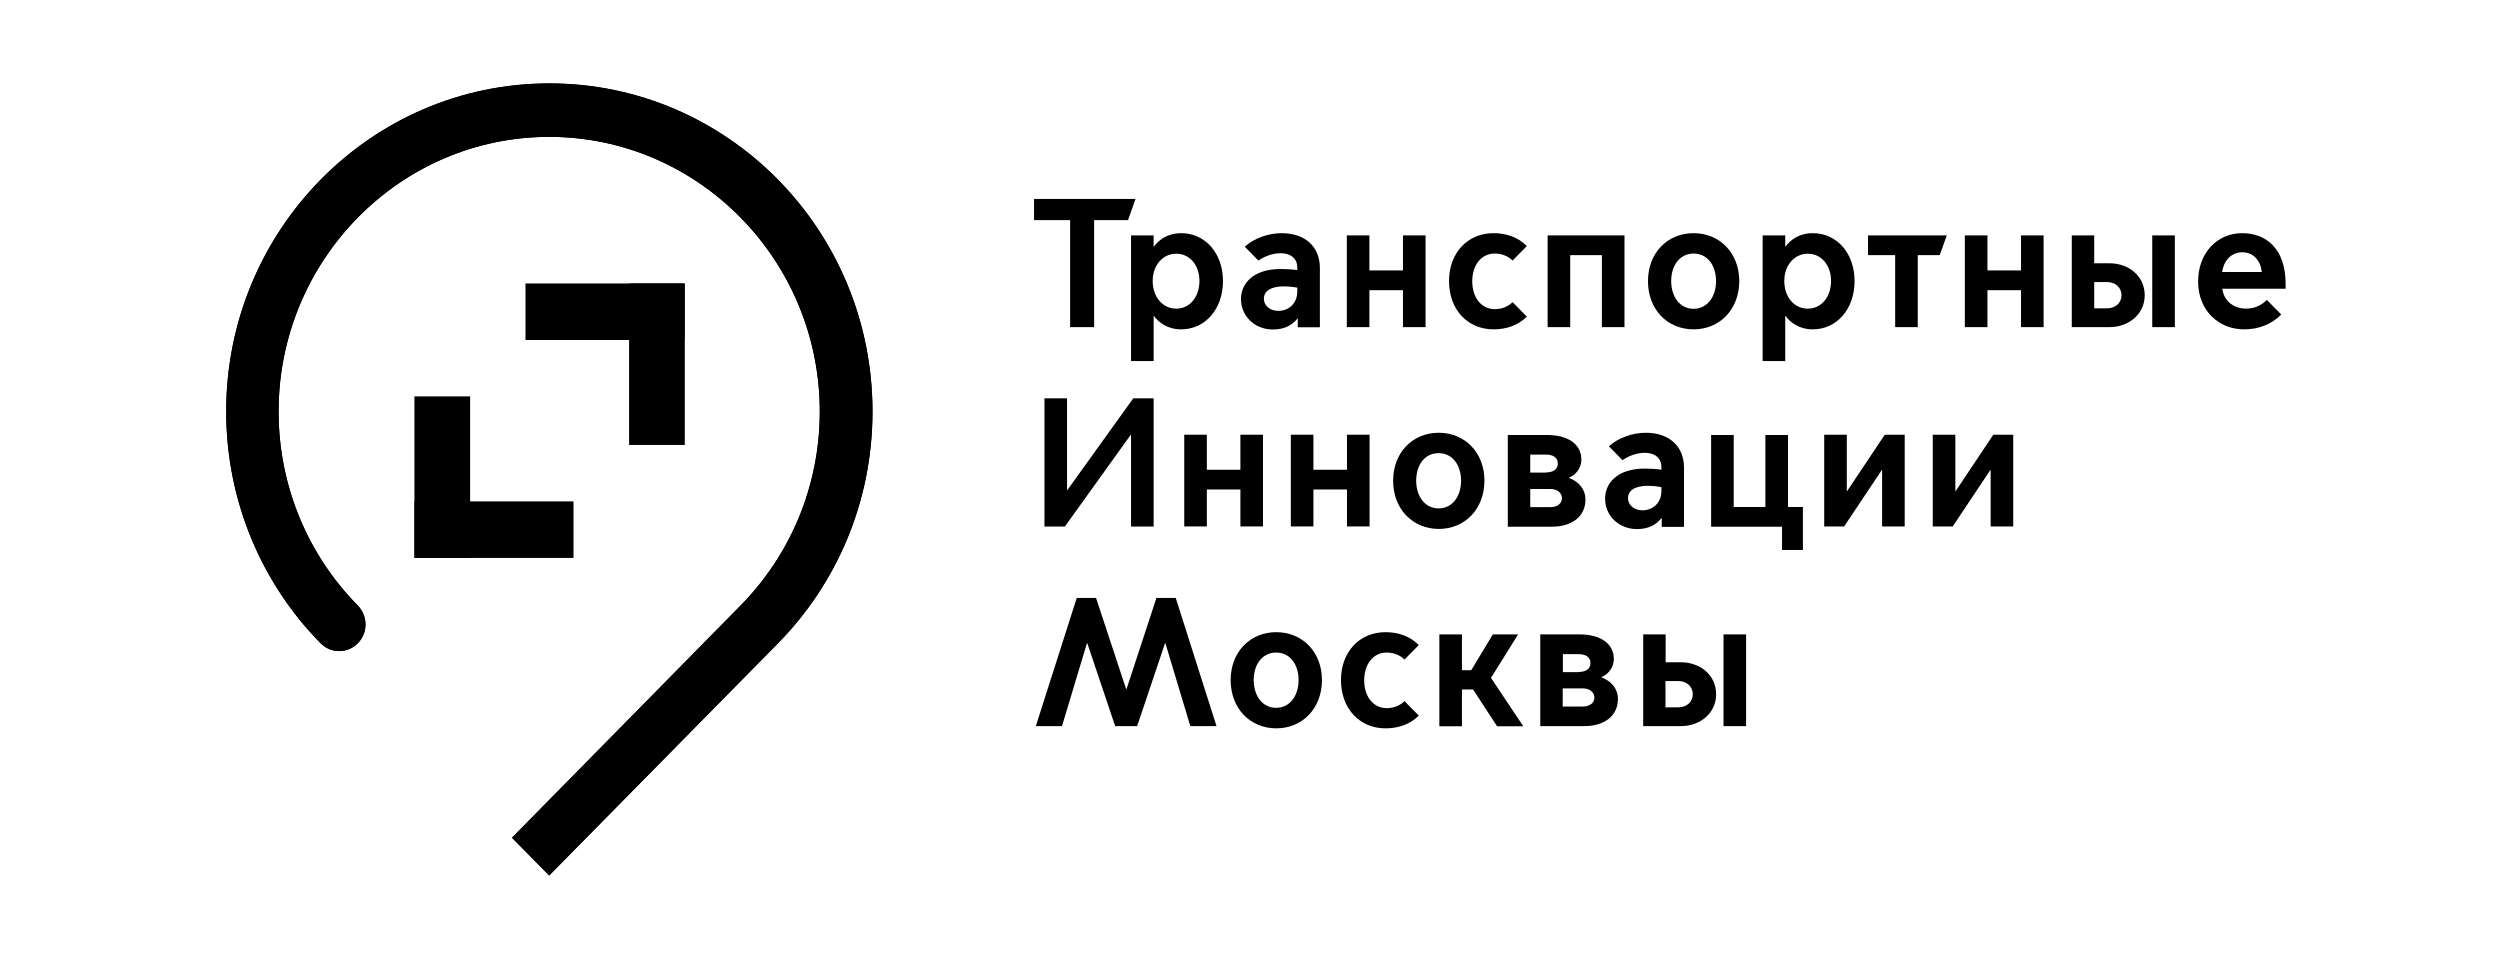
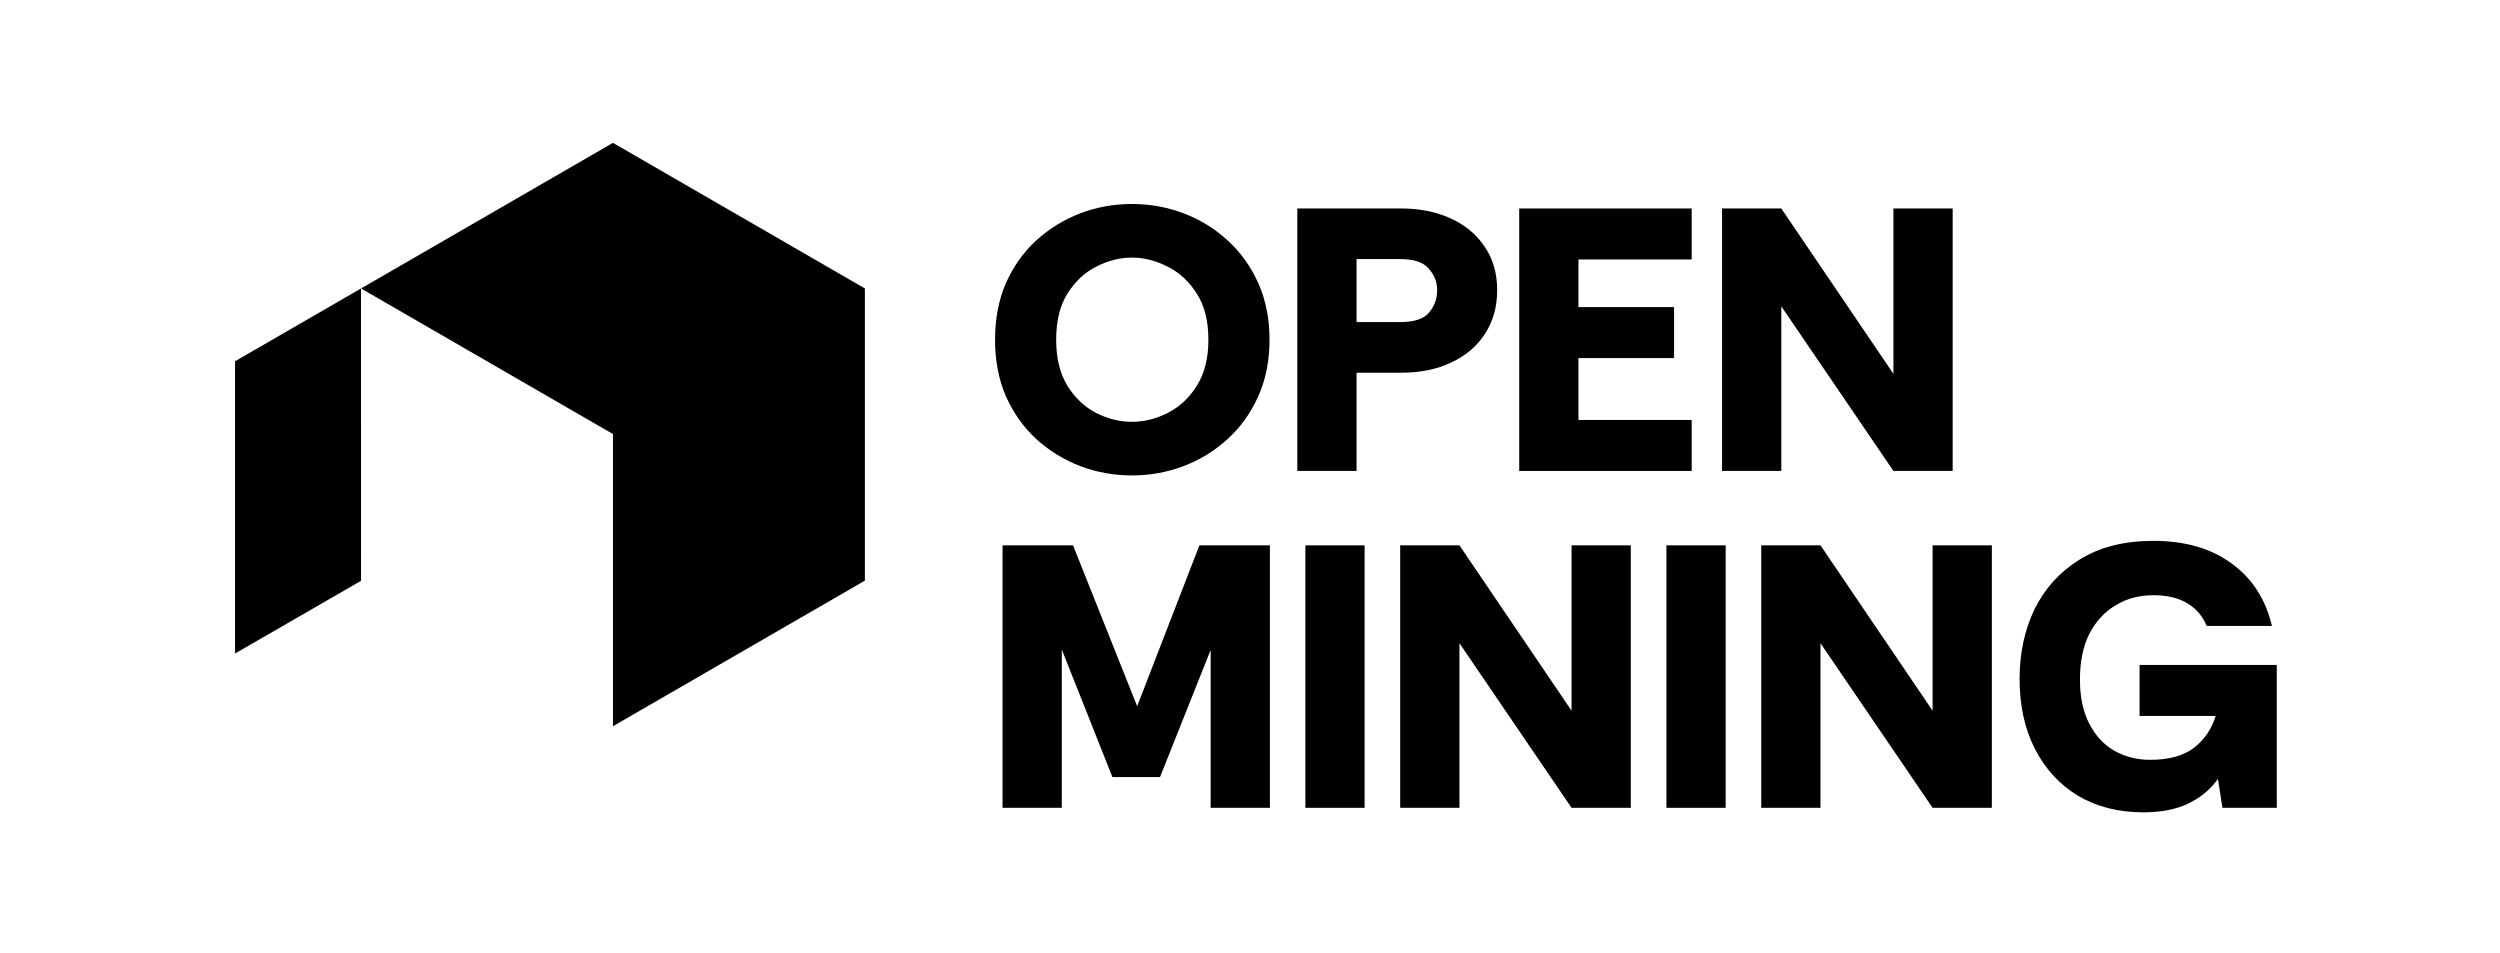
<svg xmlns="http://www.w3.org/2000/svg" preserveAspectRatio="none" overflow="visible" style="display: block;" width="210" height="80" viewBox="0 0 210 80" fill="none">
-   <g id="Frame 1948759594">
+   <g id="Frame 1948759598">
    <g id="Vector">
-       <path d="M86.859 18.49V16.711H95.385L94.752 18.49H91.906V27.48H89.89V18.49H86.859Z" fill="black" />
-       <path d="M96.905 30.328H95.008V19.773H96.905V20.71H96.932C97.327 20.161 98.065 19.586 99.224 19.586C101.227 19.586 102.73 21.258 102.73 23.613C102.73 25.967 101.227 27.666 99.224 27.666C98.078 27.666 97.327 27.09 96.932 26.542H96.905V30.328ZM98.803 25.927C99.949 25.927 100.753 24.937 100.753 23.599C100.753 22.288 99.949 21.312 98.803 21.312C97.657 21.312 96.826 22.302 96.826 23.599C96.826 24.937 97.657 25.927 98.803 25.927Z" fill="black" />
-       <path d="M104.242 25.111C104.242 23.867 105.217 22.596 107.575 22.596C107.958 22.596 108.511 22.623 108.973 22.689V22.475C108.973 21.659 108.353 21.271 107.589 21.271C106.864 21.271 106.192 21.552 105.705 21.887L104.558 20.723C105.375 19.987 106.575 19.586 107.655 19.586C109.605 19.586 110.87 20.696 110.87 22.515V27.492H109.012V26.756H108.985C108.524 27.345 107.865 27.679 106.904 27.679C105.388 27.666 104.242 26.555 104.242 25.111ZM108.973 24.469V24.161C108.604 24.094 108.169 24.054 107.852 24.054C106.72 24.054 106.165 24.469 106.165 25.097C106.165 25.632 106.64 26.114 107.378 26.114C108.195 26.114 108.973 25.552 108.973 24.469Z" fill="black" />
-       <path d="M113.133 19.773H115.03V22.716H117.85V19.773H119.747V27.479H117.85V24.375H115.03V27.479H113.133V19.773Z" fill="black" />
-       <path d="M121.719 23.613C121.719 21.258 123.26 19.586 125.46 19.586C126.502 19.586 127.503 19.907 128.254 20.669L127.055 21.887C126.713 21.539 126.185 21.298 125.553 21.298C124.419 21.298 123.669 22.288 123.669 23.626C123.669 24.964 124.406 25.967 125.553 25.967C126.185 25.967 126.699 25.739 127.055 25.378L128.254 26.596C127.516 27.345 126.515 27.666 125.46 27.666C123.26 27.666 121.719 25.994 121.719 23.613Z" fill="black" />
-       <path d="M130 19.773H136.457V27.479H134.559V21.432H131.897V27.479H130V19.773Z" fill="black" />
-       <path d="M138.43 23.613C138.43 21.258 140.05 19.586 142.264 19.586C144.464 19.586 146.098 21.258 146.098 23.613C146.098 25.98 144.464 27.666 142.264 27.666C140.05 27.666 138.43 25.994 138.43 23.613ZM144.148 23.613C144.148 22.275 143.41 21.298 142.264 21.298C141.13 21.298 140.38 22.261 140.38 23.613C140.38 24.937 141.118 25.94 142.264 25.94C143.397 25.94 144.148 24.937 144.148 23.613Z" fill="black" />
-       <path d="M149.96 30.328H148.062V19.773H149.96V20.71H149.987C150.382 20.161 151.12 19.586 152.28 19.586C154.282 19.586 155.784 21.258 155.784 23.613C155.784 25.967 154.282 27.666 152.28 27.666C151.133 27.666 150.382 27.09 149.987 26.542H149.96V30.328ZM151.858 25.927C153.004 25.927 153.808 24.937 153.808 23.599C153.808 22.288 153.004 21.312 151.858 21.312C150.711 21.312 149.881 22.302 149.881 23.599C149.881 24.937 150.698 25.927 151.858 25.927Z" fill="black" />
-       <path d="M159.194 21.432H156.914V19.773H163.529L162.936 21.432H161.091V27.479H159.194V21.432Z" fill="black" />
-       <path d="M165.047 19.773H166.945V22.716H169.765V19.773H171.662V27.479H169.765V24.375H166.945V27.479H165.047V19.773Z" fill="black" />
-       <path d="M174.016 19.773H175.913V22.114H177.191C178.839 22.114 180.156 23.211 180.156 24.803C180.156 26.368 178.839 27.479 177.191 27.479H174.029V19.773H174.016ZM176.994 25.9C177.679 25.9 178.206 25.459 178.206 24.803C178.206 24.134 177.679 23.693 176.994 23.693H175.913V25.9H176.994ZM180.789 19.773H182.687V27.479H180.789V19.773Z" fill="black" />
-       <path d="M184.641 23.639C184.641 21.271 186.222 19.586 188.344 19.586C190.373 19.586 191.993 20.91 191.993 23.853V24.255H186.67C186.841 25.418 187.764 25.927 188.686 25.927C189.358 25.927 190.004 25.632 190.412 25.191L191.624 26.422C190.781 27.265 189.714 27.666 188.488 27.666C186.459 27.666 184.641 26.168 184.641 23.639ZM189.99 22.85C189.899 21.914 189.305 21.191 188.356 21.191C187.395 21.191 186.789 21.927 186.656 22.85H189.99Z" fill="black" />
-       <path d="M87.734 33.461H89.632V41.166H89.658L95.193 33.461H96.906V44.23H95.008V36.524H94.982L89.447 44.23H87.734V33.461Z" fill="black" />
-       <path d="M99.477 36.516H101.374V39.459H104.194V36.516H106.091V44.221H104.194V41.117H101.374V44.221H99.477V36.516Z" fill="black" />
-       <path d="M108.43 36.516H110.327V39.459H113.147V36.516H115.044V44.221H113.147V41.117H110.327V44.221H108.43V36.516Z" fill="black" />
-       <path d="M117.023 40.378C117.023 38.024 118.644 36.352 120.857 36.352C123.058 36.352 124.692 38.024 124.692 40.378C124.692 42.746 123.058 44.431 120.857 44.431C118.644 44.418 117.023 42.746 117.023 40.378ZM122.729 40.378C122.729 39.04 121.991 38.064 120.845 38.064C119.698 38.064 118.96 39.027 118.96 40.378C118.96 41.703 119.698 42.706 120.845 42.706C121.991 42.706 122.729 41.703 122.729 40.378Z" fill="black" />
-       <path d="M126.656 44.244V36.539H129.95C131.663 36.539 132.836 37.275 132.836 38.612C132.836 39.322 132.362 39.897 131.795 40.124V40.151C132.612 40.445 133.178 41.087 133.178 41.97C133.178 43.361 132.072 44.244 130.345 44.244H126.656ZM129.858 39.683C130.424 39.683 130.859 39.455 130.859 38.934C130.859 38.412 130.424 38.184 129.858 38.184H128.54V39.696H129.858V39.683ZM130.227 42.599C130.82 42.599 131.202 42.291 131.202 41.85C131.202 41.408 130.82 41.074 130.227 41.074H128.54V42.599H130.227Z" fill="black" />
-       <path d="M134.828 41.876C134.828 40.632 135.803 39.361 138.161 39.361C138.544 39.361 139.097 39.388 139.559 39.455V39.241C139.559 38.425 138.939 38.037 138.175 38.037C137.45 38.037 136.778 38.318 136.291 38.653L135.144 37.489C135.961 36.753 137.16 36.352 138.24 36.352C140.191 36.352 141.456 37.462 141.456 39.281V44.258H139.585V43.522H139.559C139.097 44.11 138.438 44.445 137.476 44.445C135.961 44.418 134.828 43.321 134.828 41.876ZM139.559 41.221V40.913C139.19 40.846 138.755 40.806 138.438 40.806C137.305 40.806 136.751 41.221 136.751 41.85C136.751 42.385 137.226 42.866 137.964 42.866C138.768 42.866 139.559 42.318 139.559 41.221Z" fill="black" />
-       <path d="M149.691 44.244H143.734V36.539H145.632V42.586H148.293V36.539H150.191V42.586H151.443V46.197H149.691V44.244Z" fill="black" />
-       <path d="M153.234 36.516H155.132V41.251H155.158L158.321 36.516H159.995V44.221H158.097V39.485H158.071L154.908 44.221H153.234V36.516Z" fill="black" />
-       <path d="M162.352 36.516H164.249V41.251H164.276L167.438 36.516H169.111V44.221H167.214V39.485H167.187L164.025 44.221H162.352V36.516Z" fill="black" />
-       <path d="M87.008 60.995L90.447 50.227H92.068L94.598 57.892H94.624L97.141 50.227H98.762L102.187 60.995H99.987L97.892 54.026H97.865L95.52 60.995H93.675L91.33 54.026H91.303L89.208 60.995H87.008Z" fill="black" />
-       <path d="M103.375 57.128C103.375 54.774 104.996 53.102 107.21 53.102C109.41 53.102 111.044 54.774 111.044 57.128C111.044 59.496 109.41 61.181 107.21 61.181C104.996 61.181 103.375 59.496 103.375 57.128ZM109.081 57.128C109.081 55.79 108.343 54.814 107.196 54.814C106.063 54.814 105.312 55.777 105.312 57.128C105.312 58.452 106.051 59.456 107.196 59.456C108.343 59.456 109.081 58.452 109.081 57.128Z" fill="black" />
-       <path d="M112.641 57.128C112.641 54.774 114.182 53.102 116.383 53.102C117.424 53.102 118.425 53.423 119.177 54.185L117.977 55.403C117.634 55.055 117.108 54.814 116.475 54.814C115.342 54.814 114.591 55.804 114.591 57.142C114.591 58.479 115.329 59.483 116.475 59.483C117.108 59.483 117.622 59.255 117.977 58.894L119.177 60.111C118.439 60.86 117.437 61.181 116.383 61.181C114.182 61.181 112.641 59.496 112.641 57.128Z" fill="black" />
-       <path d="M120.906 53.289H122.804V56.299H123.582L125.4 53.289H127.522L125.242 56.941L127.956 61.008H125.756L123.739 57.917H122.804V61.008H120.906V53.289Z" fill="black" />
-       <path d="M129.383 60.994V53.289H132.677C134.39 53.289 135.562 54.025 135.562 55.362C135.562 56.072 135.088 56.647 134.522 56.874V56.901C135.338 57.195 135.905 57.837 135.905 58.72C135.905 60.111 134.798 60.994 133.072 60.994H129.383ZM132.598 56.446C133.164 56.446 133.599 56.219 133.599 55.697C133.599 55.175 133.164 54.948 132.598 54.948H131.28V56.459H132.598V56.446ZM132.953 59.349C133.547 59.349 133.928 59.041 133.928 58.6C133.928 58.158 133.547 57.824 132.953 57.824H131.267V59.349H132.953Z" fill="black" />
-       <path d="M138.016 53.289H139.914V55.63H141.191C142.839 55.63 144.156 56.727 144.156 58.319C144.156 59.884 142.839 60.994 141.191 60.994H138.029V53.289H138.016ZM140.98 59.416C141.666 59.416 142.193 58.974 142.193 58.319C142.193 57.65 141.666 57.209 140.98 57.209H139.9V59.416H140.98ZM144.776 53.289H146.673V60.994H144.776V53.289Z" fill="black" />
-       <path d="M43.022 70.368L46.144 73.538L65.356 54.034C70.258 49.045 73.289 42.169 73.289 34.557C73.289 19.347 61.14 7 46.144 7C31.162 7 19 19.334 19 34.557C19 42.155 22.044 49.058 26.919 54.021C27.341 54.449 27.881 54.69 28.5 54.69C29.713 54.69 30.701 53.686 30.701 52.456C30.701 51.827 30.438 51.252 30.029 50.837C25.944 46.69 23.401 40.925 23.401 34.57C23.401 21.849 33.6 11.495 46.131 11.495C58.663 11.495 68.862 21.849 68.862 34.57C68.862 40.938 66.318 46.704 62.194 50.877L43.022 70.368Z" fill="black" />
-       <path d="M39.49 33.297H34.812V46.861H39.49V33.297Z" fill="black" />
-       <path d="M48.174 42.117H34.812V46.866H48.174V42.117Z" fill="black" />
-       <path d="M57.522 23.812H52.844V37.377H57.522V23.812Z" fill="black" />
-       <path d="M57.502 23.812H44.141V28.561H57.502V23.812Z" fill="black" />
-       <path d="M73.289 34.573C73.289 19.349 61.14 7.016 46.144 7.016C31.149 7.016 19 19.349 19 34.573C19 42.171 22.044 49.074 26.919 54.023C27.341 54.451 27.881 54.692 28.5 54.692C29.713 54.692 30.701 53.689 30.701 52.458C30.701 51.829 30.438 51.254 30.029 50.839C25.944 46.693 23.401 40.927 23.401 34.573C23.401 21.851 33.6 11.497 46.131 11.497C58.663 11.497 68.862 21.851 68.862 34.573C68.862 40.94 66.305 46.706 62.194 50.88L42.995 70.37L46.118 73.54L65.33 54.05C70.258 49.06 73.289 42.184 73.289 34.573Z" fill="black" />
+       <path d="M72.65 24.23V48.773L51.488 61.003V36.461L30.327 24.231L51.488 12L72.65 24.23Z" fill="black" />
+       <path d="M30.327 48.787L19.744 54.895L19.743 30.346L30.324 24.231L30.327 48.787Z" fill="black" />
+       <path fill-rule="evenodd" clip-rule="evenodd" d="M106.639 28.536C106.639 30.299 106.324 31.885 105.694 33.291C105.064 34.698 104.204 35.895 103.112 36.882C102.041 37.869 100.813 38.625 99.427 39.15C98.041 39.675 96.592 39.937 95.08 39.937C93.568 39.937 92.12 39.675 90.734 39.15C89.369 38.625 88.141 37.869 87.049 36.882C85.978 35.895 85.127 34.698 84.498 33.291C83.889 31.885 83.584 30.299 83.584 28.536C83.584 26.772 83.889 25.186 84.498 23.78C85.127 22.373 85.978 21.176 87.049 20.189C88.141 19.202 89.369 18.446 90.734 17.921C92.12 17.396 93.568 17.134 95.08 17.134C96.592 17.134 98.041 17.396 99.427 17.921C100.813 18.446 102.041 19.202 103.112 20.189C104.204 21.176 105.064 22.373 105.694 23.78C106.324 25.186 106.639 26.772 106.639 28.536ZM101.505 28.536C101.505 26.961 101.18 25.669 100.529 24.662C99.878 23.633 99.059 22.877 98.072 22.394C97.085 21.89 96.088 21.638 95.08 21.638C94.072 21.638 93.075 21.89 92.088 22.394C91.122 22.877 90.314 23.633 89.663 24.662C89.033 25.669 88.718 26.961 88.718 28.536C88.718 30.089 89.033 31.381 89.663 32.41C90.293 33.417 91.091 34.173 92.056 34.677C93.043 35.181 94.051 35.433 95.08 35.433C96.109 35.433 97.117 35.181 98.104 34.677C99.091 34.173 99.899 33.417 100.529 32.41C101.18 31.381 101.505 30.089 101.505 28.536Z" fill="black" />
+       <path d="M101.694 67.857V54.597L97.442 65.274H93.442L89.191 54.565V67.857H84.214V45.809H90.135L95.521 59.321L100.75 45.809H106.671V67.857H101.694Z" fill="black" />
+       <path fill-rule="evenodd" clip-rule="evenodd" d="M125.762 24.378C125.762 25.785 125.415 27.013 124.722 28.063C124.05 29.092 123.106 29.89 121.888 30.457C120.691 31.024 119.305 31.307 117.73 31.307L113.951 31.307V39.559H108.974V17.512L117.73 17.512C119.242 17.512 120.607 17.785 121.825 18.331C123.043 18.877 123.998 19.664 124.691 20.693C125.405 21.722 125.762 22.95 125.762 24.378ZM120.722 24.378C120.722 23.706 120.491 23.108 120.03 22.583C119.589 22.037 118.78 21.764 117.604 21.764H113.951V27.055H117.604C118.78 27.055 119.589 26.793 120.03 26.268C120.491 25.722 120.722 25.092 120.722 24.378Z" fill="black" />
+       <path d="M109.652 67.857V45.809H114.628V67.857H109.652Z" fill="black" />
+       <path d="M132.011 67.857L122.594 54.03V67.857H117.617V45.809H122.594L132.011 59.699V45.809H136.988V67.857H132.011Z" fill="black" />
+       <path d="M132.59 21.795V25.796H140.622V30.079H132.59V35.276H142.102V39.559H127.614V17.512L142.102 17.512V21.795H132.59Z" fill="black" />
+       <path d="M139.979 67.857V45.809H144.956V67.857H139.979Z" fill="black" />
+       <path d="M159.047 39.559L149.63 25.732V39.559H144.653V17.512H149.63L159.047 31.402V17.512H164.024V39.559H159.047Z" fill="black" />
+       <path d="M162.338 67.857L152.921 54.03V67.857H147.945V45.809H152.921L162.338 59.699V45.809H167.315V67.857H162.338Z" fill="black" />
+       <path d="M186.685 67.857L186.307 65.431C185.656 66.334 184.816 67.027 183.787 67.51C182.779 67.993 181.53 68.235 180.039 68.235C177.96 68.235 176.133 67.773 174.558 66.849C173.005 65.904 171.797 64.591 170.936 62.912C170.076 61.232 169.645 59.269 169.645 57.022C169.645 54.859 170.065 52.906 170.905 51.164C171.766 49.421 173.026 48.035 174.684 47.006C176.364 45.956 178.433 45.431 180.889 45.431C183.535 45.431 185.719 46.061 187.441 47.321C189.183 48.581 190.317 50.334 190.842 52.581H185.362C185.026 51.762 184.49 51.132 183.755 50.691C183.02 50.229 182.065 49.998 180.889 49.998C179.692 49.998 178.632 50.282 177.708 50.849C176.784 51.395 176.049 52.193 175.503 53.242C174.978 54.292 174.716 55.573 174.716 57.085C174.716 58.555 174.978 59.794 175.503 60.801C176.028 61.809 176.732 62.565 177.614 63.069C178.516 63.573 179.514 63.825 180.606 63.825C182.181 63.825 183.409 63.489 184.291 62.817C185.173 62.124 185.782 61.232 186.118 60.14L179.724 60.14V55.857L191.251 55.857V67.857H186.685Z" fill="black" />
    </g>
  </g>
</svg>
